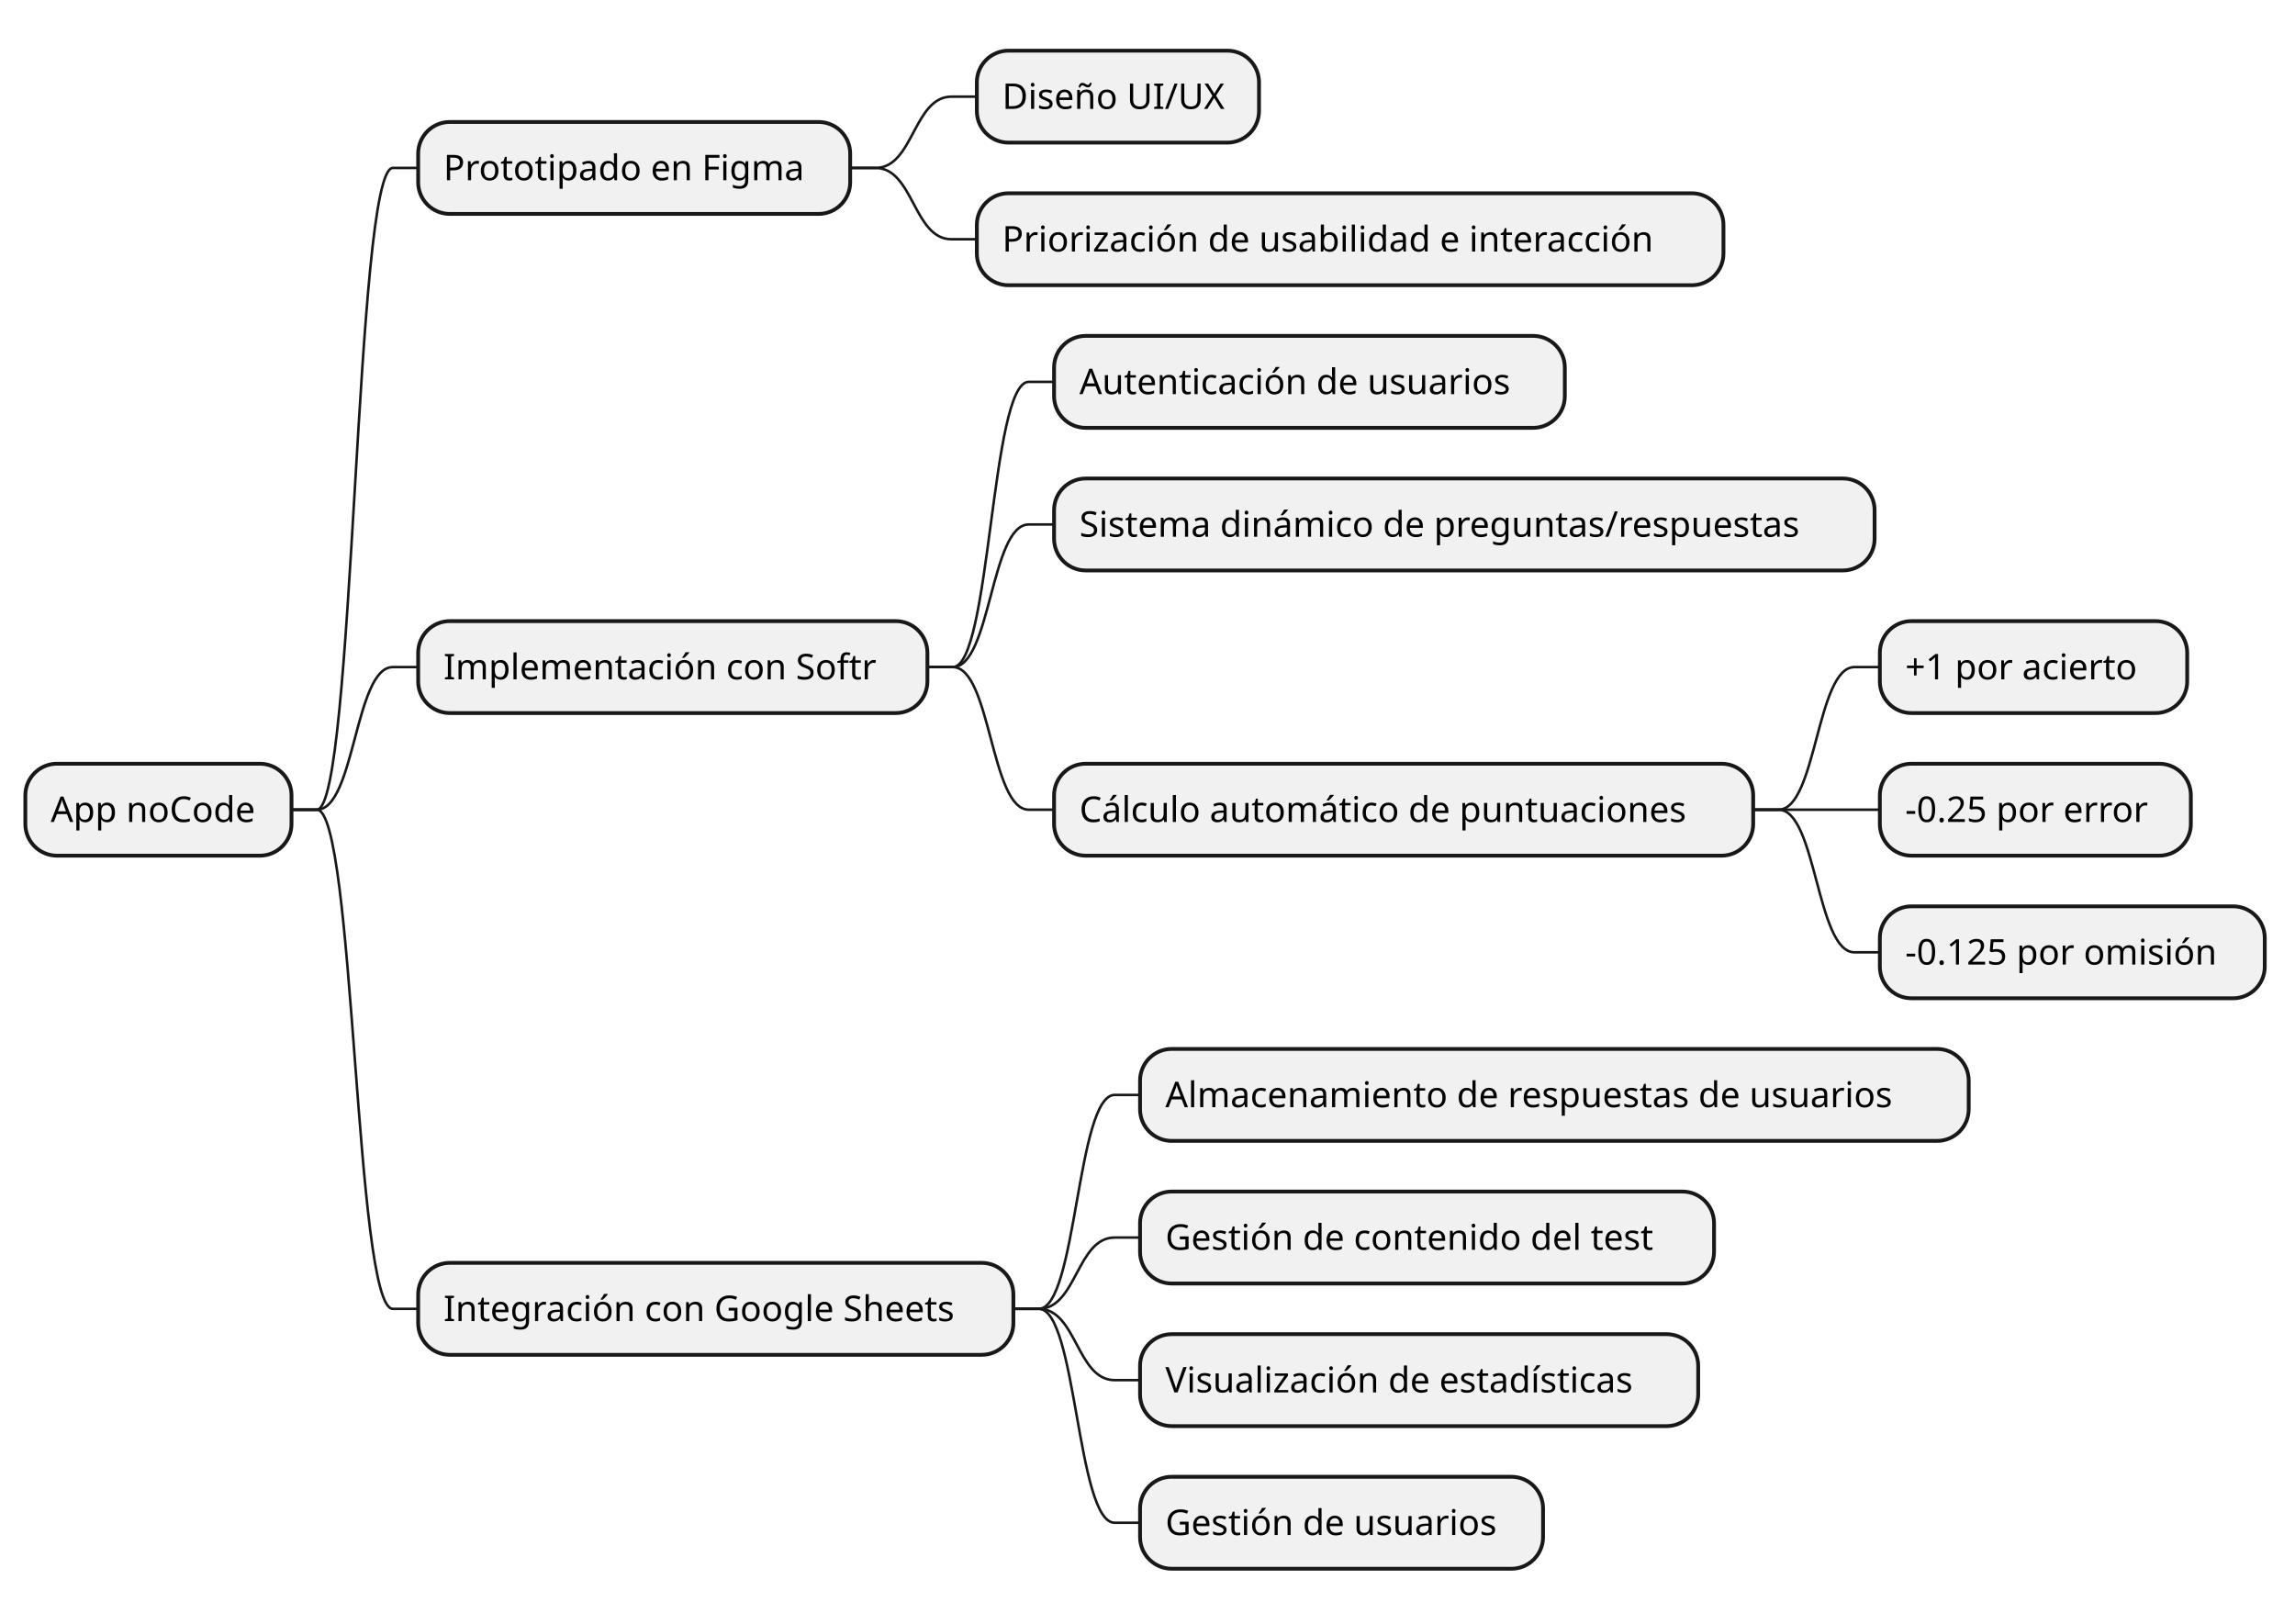
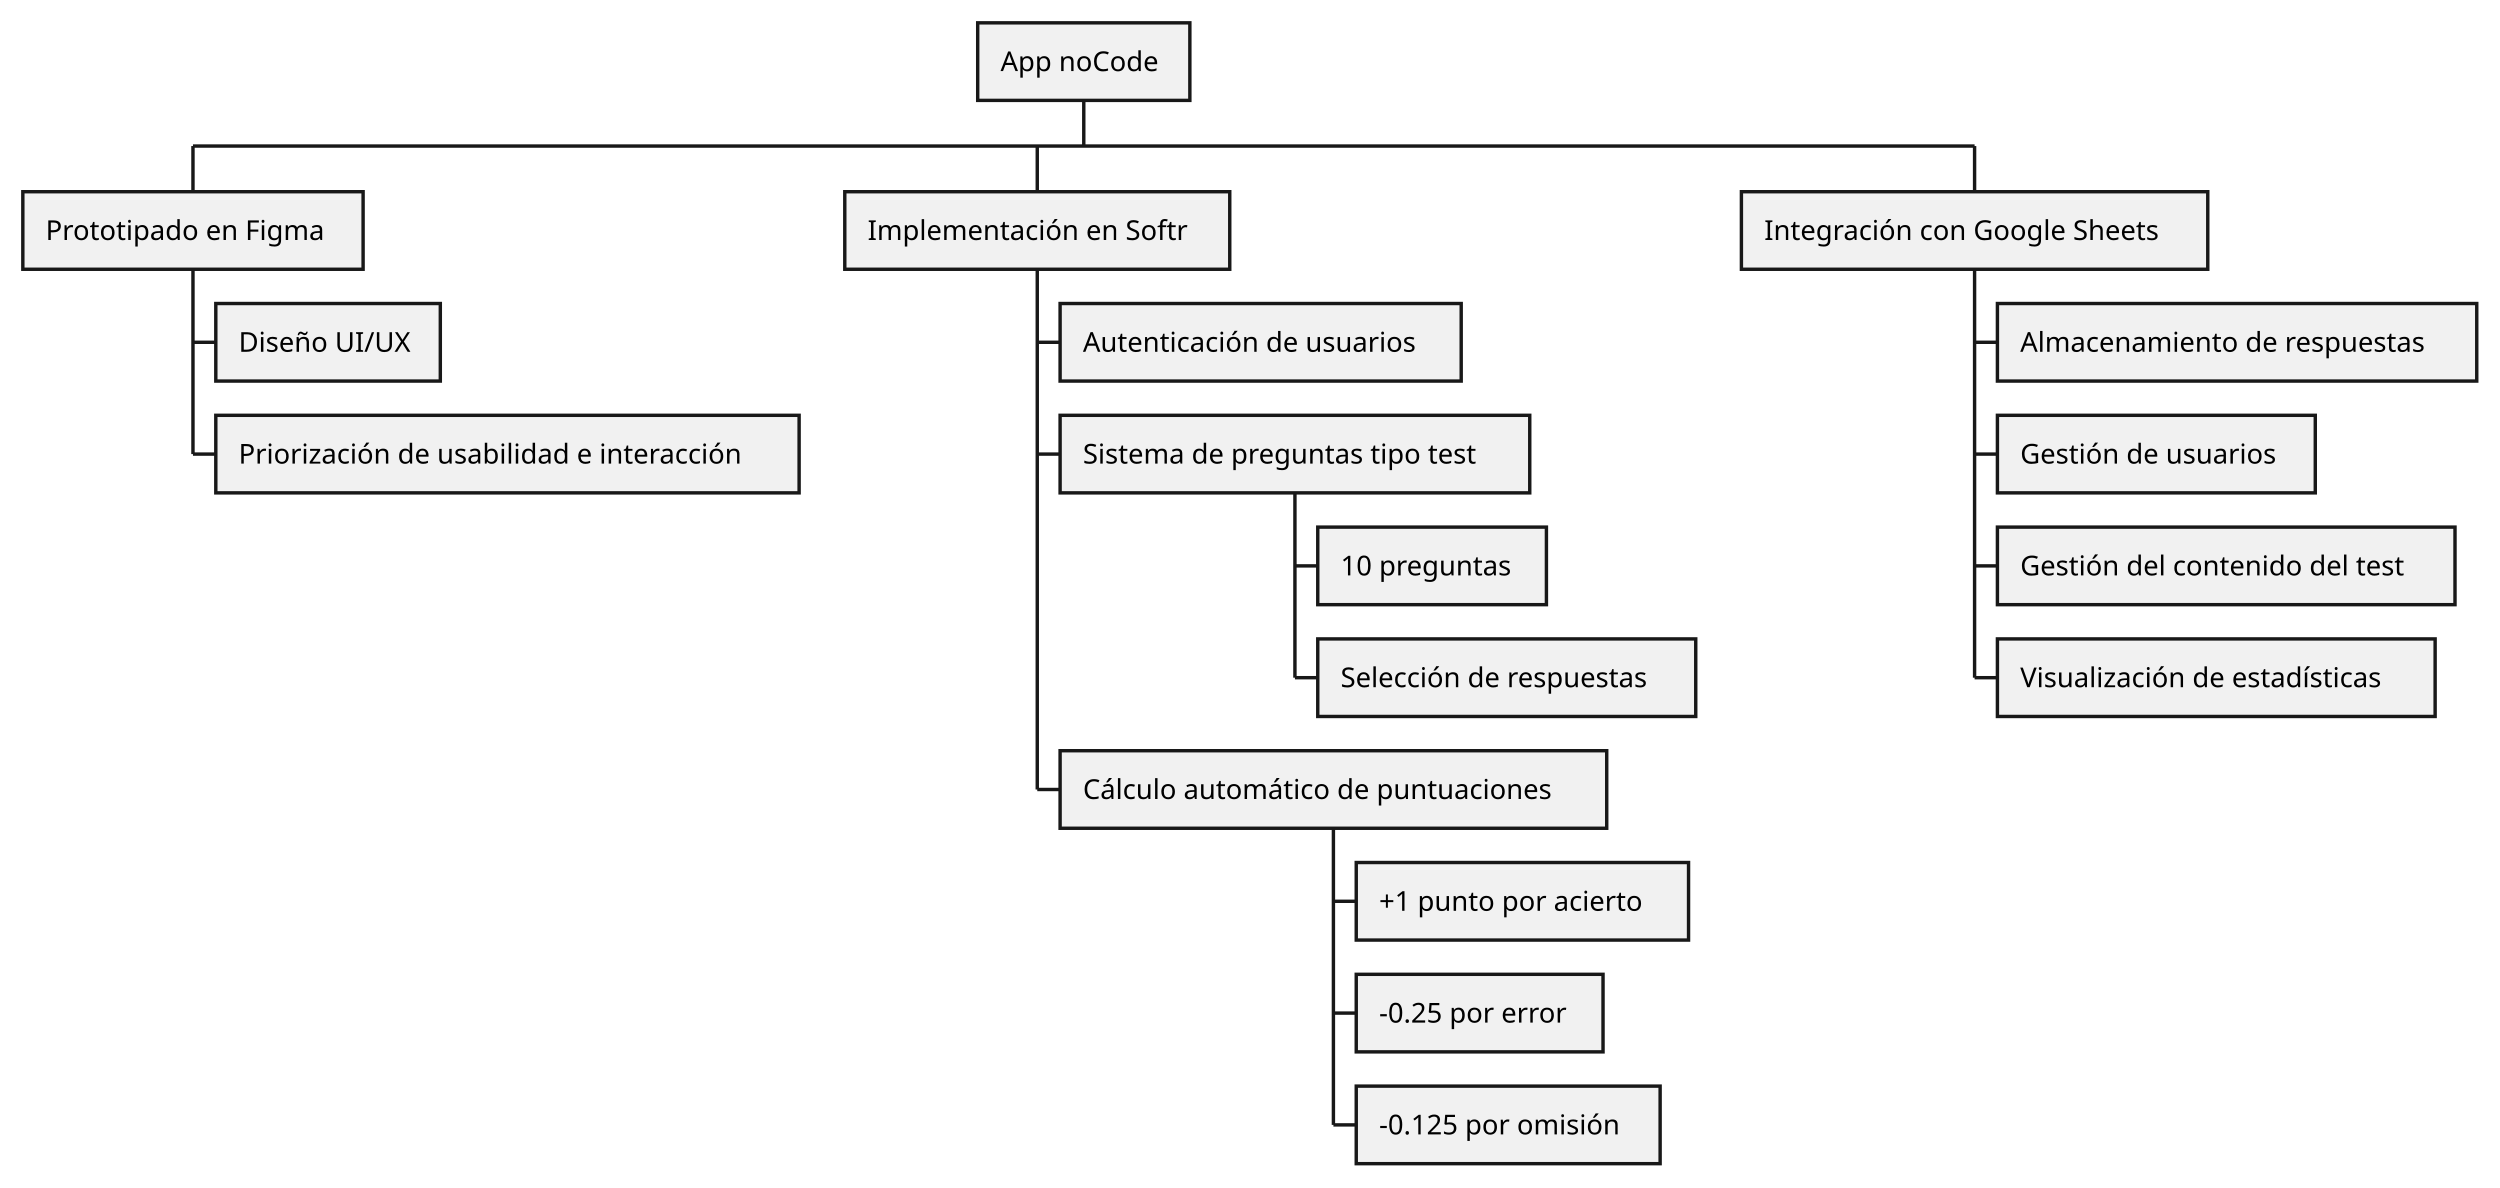
- <svg xmlns="http://www.w3.org/2000/svg" contentStyleType="text/css" data-diagram-type="MINDMAP" height="641px" preserveAspectRatio="none" style="width:906px;height:641px;background:#FFFFFF;" version="1.1" viewBox="0 0 906 641" width="906px" zoomAndPan="magnify">
+ <svg xmlns="http://www.w3.org/2000/svg" contentStyleType="text/css" data-diagram-type="WBS" height="520px" preserveAspectRatio="none" style="width:1095px;height:520px;background:#FFFFFF;" version="1.1" viewBox="0 0 1095 520" width="1095px" zoomAndPan="magnify">
  <defs />
  <g>
-     <rect fill="#F1F1F1" height="36.297" rx="12.5" ry="12.5" style="stroke:#181818;stroke-width:1.5;" width="105.08" x="10" y="301.484" />
-     <text fill="#000000" font-family="sans-serif" font-size="14" lengthAdjust="spacing" textLength="85.08" x="20" y="324.479">App noCode</text>
-     <rect fill="#F1F1F1" height="36.297" rx="12.5" ry="12.5" style="stroke:#181818;stroke-width:1.5;" width="170.548" x="165.08" y="48.148" />
-     <text fill="#000000" font-family="sans-serif" font-size="14" lengthAdjust="spacing" textLength="150.548" x="175.08" y="71.144">Prototipado en Figma</text>
-     <rect fill="#F1F1F1" height="36.297" rx="12.5" ry="12.5" style="stroke:#181818;stroke-width:1.5;" width="111.397" x="385.628" y="20" />
-     <text fill="#000000" font-family="sans-serif" font-size="14" lengthAdjust="spacing" textLength="91.397" x="395.628" y="42.995">Diseño UI/UX</text>
-     <path d="M335.628,66.297 L345.628,66.297 C360.628,66.297 360.628,38.148 375.628,38.148 L385.628,38.148" fill="none" style="stroke:#181818;stroke-width:1;" />
-     <rect fill="#F1F1F1" height="36.297" rx="12.5" ry="12.5" style="stroke:#181818;stroke-width:1.5;" width="294.743" x="385.628" y="76.297" />
-     <text fill="#000000" font-family="sans-serif" font-size="14" lengthAdjust="spacing" textLength="274.743" x="395.628" y="99.292">Priorización de usabilidad e interacción</text>
-     <path d="M335.628,66.297 L345.628,66.297 C360.628,66.297 360.628,94.445 375.628,94.445 L385.628,94.445" fill="none" style="stroke:#181818;stroke-width:1;" />
-     <path d="M115.08,319.633 L125.08,319.633 C140.08,319.633 140.08,66.297 155.08,66.297 L165.08,66.297" fill="none" style="stroke:#181818;stroke-width:1;" />
-     <rect fill="#F1F1F1" height="36.297" rx="12.5" ry="12.5" style="stroke:#181818;stroke-width:1.5;" width="201.036" x="165.08" y="245.188" />
-     <text fill="#000000" font-family="sans-serif" font-size="14" lengthAdjust="spacing" textLength="181.036" x="175.08" y="268.183">Implementación con Softr</text>
-     <rect fill="#F1F1F1" height="36.297" rx="12.5" ry="12.5" style="stroke:#181818;stroke-width:1.5;" width="201.631" x="416.116" y="132.594" />
-     <text fill="#000000" font-family="sans-serif" font-size="14" lengthAdjust="spacing" textLength="181.631" x="426.116" y="155.589">Autenticación de usuarios</text>
-     <path d="M366.116,263.336 L376.116,263.336 C391.116,263.336 391.116,150.742 406.116,150.742 L416.116,150.742" fill="none" style="stroke:#181818;stroke-width:1;" />
-     <rect fill="#F1F1F1" height="36.297" rx="12.5" ry="12.5" style="stroke:#181818;stroke-width:1.5;" width="323.919" x="416.116" y="188.891" />
-     <text fill="#000000" font-family="sans-serif" font-size="14" lengthAdjust="spacing" textLength="303.919" x="426.116" y="211.886">Sistema dinámico de preguntas/respuestas</text>
-     <path d="M366.116,263.336 L376.116,263.336 C391.116,263.336 391.116,207.039 406.116,207.039 L416.116,207.039" fill="none" style="stroke:#181818;stroke-width:1;" />
-     <rect fill="#F1F1F1" height="36.297" rx="12.5" ry="12.5" style="stroke:#181818;stroke-width:1.5;" width="275.992" x="416.116" y="301.484" />
-     <text fill="#000000" font-family="sans-serif" font-size="14" lengthAdjust="spacing" textLength="255.992" x="426.116" y="324.479">Cálculo automático de puntuaciones</text>
-     <rect fill="#F1F1F1" height="36.297" rx="12.5" ry="12.5" style="stroke:#181818;stroke-width:1.5;" width="121.336" x="742.108" y="245.188" />
-     <text fill="#000000" font-family="sans-serif" font-size="14" lengthAdjust="spacing" textLength="101.336" x="752.108" y="268.183">+1 por acierto</text>
-     <path d="M692.108,319.633 L702.108,319.633 C717.108,319.633 717.108,263.336 732.108,263.336 L742.108,263.336" fill="none" style="stroke:#181818;stroke-width:1;" />
-     <rect fill="#F1F1F1" height="36.297" rx="12.5" ry="12.5" style="stroke:#181818;stroke-width:1.5;" width="122.778" x="742.108" y="301.484" />
-     <text fill="#000000" font-family="sans-serif" font-size="14" lengthAdjust="spacing" textLength="102.778" x="752.108" y="324.479">-0.25 por error</text>
-     <path d="M692.108,319.633 L702.108,319.633 C717.108,319.633 717.108,319.633 732.108,319.633 L742.108,319.633" fill="none" style="stroke:#181818;stroke-width:1;" />
-     <rect fill="#F1F1F1" height="36.297" rx="12.5" ry="12.5" style="stroke:#181818;stroke-width:1.5;" width="151.954" x="742.108" y="357.781" />
-     <text fill="#000000" font-family="sans-serif" font-size="14" lengthAdjust="spacing" textLength="131.954" x="752.108" y="380.776">-0.125 por omisión</text>
-     <path d="M692.108,319.633 L702.108,319.633 C717.108,319.633 717.108,375.93 732.108,375.93 L742.108,375.93" fill="none" style="stroke:#181818;stroke-width:1;" />
-     <path d="M366.116,263.336 L376.116,263.336 C391.116,263.336 391.116,319.633 406.116,319.633 L416.116,319.633" fill="none" style="stroke:#181818;stroke-width:1;" />
-     <path d="M115.08,319.633 L125.08,319.633 C140.08,319.633 140.08,263.336 155.08,263.336 L165.08,263.336" fill="none" style="stroke:#181818;stroke-width:1;" />
-     <rect fill="#F1F1F1" height="36.297" rx="12.5" ry="12.5" style="stroke:#181818;stroke-width:1.5;" width="234.977" x="165.08" y="498.523" />
-     <text fill="#000000" font-family="sans-serif" font-size="14" lengthAdjust="spacing" textLength="214.977" x="175.08" y="521.519">Integración con Google Sheets</text>
-     <rect fill="#F1F1F1" height="36.297" rx="12.5" ry="12.5" style="stroke:#181818;stroke-width:1.5;" width="327.132" x="450.057" y="414.078" />
-     <text fill="#000000" font-family="sans-serif" font-size="14" lengthAdjust="spacing" textLength="307.132" x="460.057" y="437.073">Almacenamiento de respuestas de usuarios</text>
-     <path d="M400.057,516.672 L410.057,516.672 C425.057,516.672 425.057,432.227 440.057,432.227 L450.057,432.227" fill="none" style="stroke:#181818;stroke-width:1;" />
-     <rect fill="#F1F1F1" height="36.297" rx="12.5" ry="12.5" style="stroke:#181818;stroke-width:1.5;" width="226.602" x="450.057" y="470.375" />
-     <text fill="#000000" font-family="sans-serif" font-size="14" lengthAdjust="spacing" textLength="206.602" x="460.057" y="493.37">Gestión de contenido del test</text>
-     <path d="M400.057,516.672 L410.057,516.672 C425.057,516.672 425.057,488.523 440.057,488.523 L450.057,488.523" fill="none" style="stroke:#181818;stroke-width:1;" />
-     <rect fill="#F1F1F1" height="36.297" rx="12.5" ry="12.5" style="stroke:#181818;stroke-width:1.5;" width="220.341" x="450.057" y="526.672" />
-     <text fill="#000000" font-family="sans-serif" font-size="14" lengthAdjust="spacing" textLength="200.341" x="460.057" y="549.667">Visualización de estadísticas</text>
-     <path d="M400.057,516.672 L410.057,516.672 C425.057,516.672 425.057,544.82 440.057,544.82 L450.057,544.82" fill="none" style="stroke:#181818;stroke-width:1;" />
-     <rect fill="#F1F1F1" height="36.297" rx="12.5" ry="12.5" style="stroke:#181818;stroke-width:1.5;" width="159.098" x="450.057" y="582.969" />
-     <text fill="#000000" font-family="sans-serif" font-size="14" lengthAdjust="spacing" textLength="139.098" x="460.057" y="605.964">Gestión de usuarios</text>
-     <path d="M400.057,516.672 L410.057,516.672 C425.057,516.672 425.057,601.117 440.057,601.117 L450.057,601.117" fill="none" style="stroke:#181818;stroke-width:1;" />
-     <path d="M115.08,319.633 L125.08,319.633 C140.08,319.633 140.08,516.672 155.08,516.672 L165.08,516.672" fill="none" style="stroke:#181818;stroke-width:1;" />
+     <line style="stroke:#181818;stroke-width:1.5;" x1="84.52" x2="84.52" y1="63.969" y2="83.969" />
+     <rect fill="#F1F1F1" height="33.969" style="stroke:#181818;stroke-width:1.5;" width="149.041" x="10" y="83.969" />
+     <text fill="#000000" font-family="sans-serif" font-size="12" lengthAdjust="spacing" textLength="129.041" x="20" y="105.107">Prototipado en Figma</text>
+     <line style="stroke:#181818;stroke-width:1.5;" x1="84.52" x2="94.52" y1="149.922" y2="149.922" />
+     <rect fill="#F1F1F1" height="33.969" style="stroke:#181818;stroke-width:1.5;" width="98.34" x="94.52" y="132.938" />
+     <text fill="#000000" font-family="sans-serif" font-size="12" lengthAdjust="spacing" textLength="78.34" x="104.52" y="154.076">Diseño UI/UX</text>
+     <line style="stroke:#181818;stroke-width:1.5;" x1="84.52" x2="94.52" y1="198.891" y2="198.891" />
+     <rect fill="#F1F1F1" height="33.969" style="stroke:#181818;stroke-width:1.5;" width="255.494" x="94.52" y="181.906" />
+     <text fill="#000000" font-family="sans-serif" font-size="12" lengthAdjust="spacing" textLength="235.494" x="104.52" y="203.045">Priorización de usabilidad e interacción</text>
+     <line style="stroke:#181818;stroke-width:1.5;" x1="84.52" x2="84.52" y1="117.938" y2="198.891" />
+     <line style="stroke:#181818;stroke-width:1.5;" x1="454.323" x2="454.323" y1="63.969" y2="83.969" />
+     <rect fill="#F1F1F1" height="33.969" style="stroke:#181818;stroke-width:1.5;" width="168.617" x="370.015" y="83.969" />
+     <text fill="#000000" font-family="sans-serif" font-size="12" lengthAdjust="spacing" textLength="148.617" x="380.015" y="105.107">Implementación en Softr</text>
+     <line style="stroke:#181818;stroke-width:1.5;" x1="454.323" x2="464.323" y1="149.922" y2="149.922" />
+     <rect fill="#F1F1F1" height="33.969" style="stroke:#181818;stroke-width:1.5;" width="175.684" x="464.323" y="132.938" />
+     <text fill="#000000" font-family="sans-serif" font-size="12" lengthAdjust="spacing" textLength="155.684" x="474.323" y="154.076">Autenticación de usuarios</text>
+     <line style="stroke:#181818;stroke-width:1.5;" x1="454.323" x2="464.323" y1="198.891" y2="198.891" />
+     <rect fill="#F1F1F1" height="33.969" style="stroke:#181818;stroke-width:1.5;" width="205.707" x="464.323" y="181.906" />
+     <text fill="#000000" font-family="sans-serif" font-size="12" lengthAdjust="spacing" textLength="185.707" x="474.323" y="203.045">Sistema de preguntas tipo test</text>
+     <line style="stroke:#181818;stroke-width:1.5;" x1="567.177" x2="577.177" y1="247.859" y2="247.859" />
+     <rect fill="#F1F1F1" height="33.969" style="stroke:#181818;stroke-width:1.5;" width="100.156" x="577.177" y="230.875" />
+     <text fill="#000000" font-family="sans-serif" font-size="12" lengthAdjust="spacing" textLength="80.156" x="587.177" y="252.014">10 preguntas</text>
+     <line style="stroke:#181818;stroke-width:1.5;" x1="567.177" x2="577.177" y1="296.828" y2="296.828" />
+     <rect fill="#F1F1F1" height="33.969" style="stroke:#181818;stroke-width:1.5;" width="165.559" x="577.177" y="279.844" />
+     <text fill="#000000" font-family="sans-serif" font-size="12" lengthAdjust="spacing" textLength="145.559" x="587.177" y="300.982">Selección de respuestas</text>
+     <line style="stroke:#181818;stroke-width:1.5;" x1="567.177" x2="567.177" y1="215.875" y2="296.828" />
+     <line style="stroke:#181818;stroke-width:1.5;" x1="454.323" x2="464.323" y1="345.797" y2="345.797" />
+     <rect fill="#F1F1F1" height="33.969" style="stroke:#181818;stroke-width:1.5;" width="239.422" x="464.323" y="328.812" />
+     <text fill="#000000" font-family="sans-serif" font-size="12" lengthAdjust="spacing" textLength="219.422" x="474.323" y="349.951">Cálculo automático de puntuaciones</text>
+     <line style="stroke:#181818;stroke-width:1.5;" x1="584.034" x2="594.034" y1="394.766" y2="394.766" />
+     <rect fill="#F1F1F1" height="33.969" style="stroke:#181818;stroke-width:1.5;" width="145.549" x="594.034" y="377.781" />
+     <text fill="#000000" font-family="sans-serif" font-size="12" lengthAdjust="spacing" textLength="125.549" x="604.034" y="398.92">+1 punto por acierto</text>
+     <line style="stroke:#181818;stroke-width:1.5;" x1="584.034" x2="594.034" y1="443.734" y2="443.734" />
+     <rect fill="#F1F1F1" height="33.969" style="stroke:#181818;stroke-width:1.5;" width="108.096" x="594.034" y="426.75" />
+     <text fill="#000000" font-family="sans-serif" font-size="12" lengthAdjust="spacing" textLength="88.096" x="604.034" y="447.889">-0.25 por error</text>
+     <line style="stroke:#181818;stroke-width:1.5;" x1="584.034" x2="594.034" y1="492.703" y2="492.703" />
+     <rect fill="#F1F1F1" height="33.969" style="stroke:#181818;stroke-width:1.5;" width="133.103" x="594.034" y="475.719" />
+     <text fill="#000000" font-family="sans-serif" font-size="12" lengthAdjust="spacing" textLength="113.103" x="604.034" y="496.857">-0.125 por omisión</text>
+     <line style="stroke:#181818;stroke-width:1.5;" x1="584.034" x2="584.034" y1="362.781" y2="492.703" />
+     <line style="stroke:#181818;stroke-width:1.5;" x1="454.323" x2="454.323" y1="117.938" y2="345.797" />
+     <line style="stroke:#181818;stroke-width:1.5;" x1="864.868" x2="864.868" y1="63.969" y2="83.969" />
+     <rect fill="#F1F1F1" height="33.969" style="stroke:#181818;stroke-width:1.5;" width="204.266" x="762.735" y="83.969" />
+     <text fill="#000000" font-family="sans-serif" font-size="12" lengthAdjust="spacing" textLength="184.266" x="772.735" y="105.107">Integración con Google Sheets</text>
+     <line style="stroke:#181818;stroke-width:1.5;" x1="864.868" x2="874.868" y1="149.922" y2="149.922" />
+     <rect fill="#F1F1F1" height="33.969" style="stroke:#181818;stroke-width:1.5;" width="209.949" x="874.868" y="132.938" />
+     <text fill="#000000" font-family="sans-serif" font-size="12" lengthAdjust="spacing" textLength="189.949" x="884.868" y="154.076">Almacenamiento de respuestas</text>
+     <line style="stroke:#181818;stroke-width:1.5;" x1="864.868" x2="874.868" y1="198.891" y2="198.891" />
+     <rect fill="#F1F1F1" height="33.969" style="stroke:#181818;stroke-width:1.5;" width="139.227" x="874.868" y="181.906" />
+     <text fill="#000000" font-family="sans-serif" font-size="12" lengthAdjust="spacing" textLength="119.227" x="884.868" y="203.045">Gestión de usuarios</text>
+     <line style="stroke:#181818;stroke-width:1.5;" x1="864.868" x2="874.868" y1="247.859" y2="247.859" />
+     <rect fill="#F1F1F1" height="33.969" style="stroke:#181818;stroke-width:1.5;" width="200.422" x="874.868" y="230.875" />
+     <text fill="#000000" font-family="sans-serif" font-size="12" lengthAdjust="spacing" textLength="180.422" x="884.868" y="252.014">Gestión del contenido del test</text>
+     <line style="stroke:#181818;stroke-width:1.5;" x1="864.868" x2="874.868" y1="296.828" y2="296.828" />
+     <rect fill="#F1F1F1" height="33.969" style="stroke:#181818;stroke-width:1.5;" width="191.721" x="874.868" y="279.844" />
+     <text fill="#000000" font-family="sans-serif" font-size="12" lengthAdjust="spacing" textLength="171.721" x="884.868" y="300.982">Visualización de estadísticas</text>
+     <line style="stroke:#181818;stroke-width:1.5;" x1="864.868" x2="864.868" y1="117.938" y2="296.828" />
+     <line style="stroke:#181818;stroke-width:1.5;" x1="84.52" x2="864.868" y1="63.969" y2="63.969" />
+     <rect fill="#F1F1F1" height="33.969" style="stroke:#181818;stroke-width:1.5;" width="92.926" x="428.231" y="10" />
+     <text fill="#000000" font-family="sans-serif" font-size="12" lengthAdjust="spacing" textLength="72.926" x="438.231" y="31.139">App noCode</text>
+     <line style="stroke:#181818;stroke-width:1.5;" x1="474.694" x2="474.694" y1="43.969" y2="63.969" />
  </g>
</svg>
